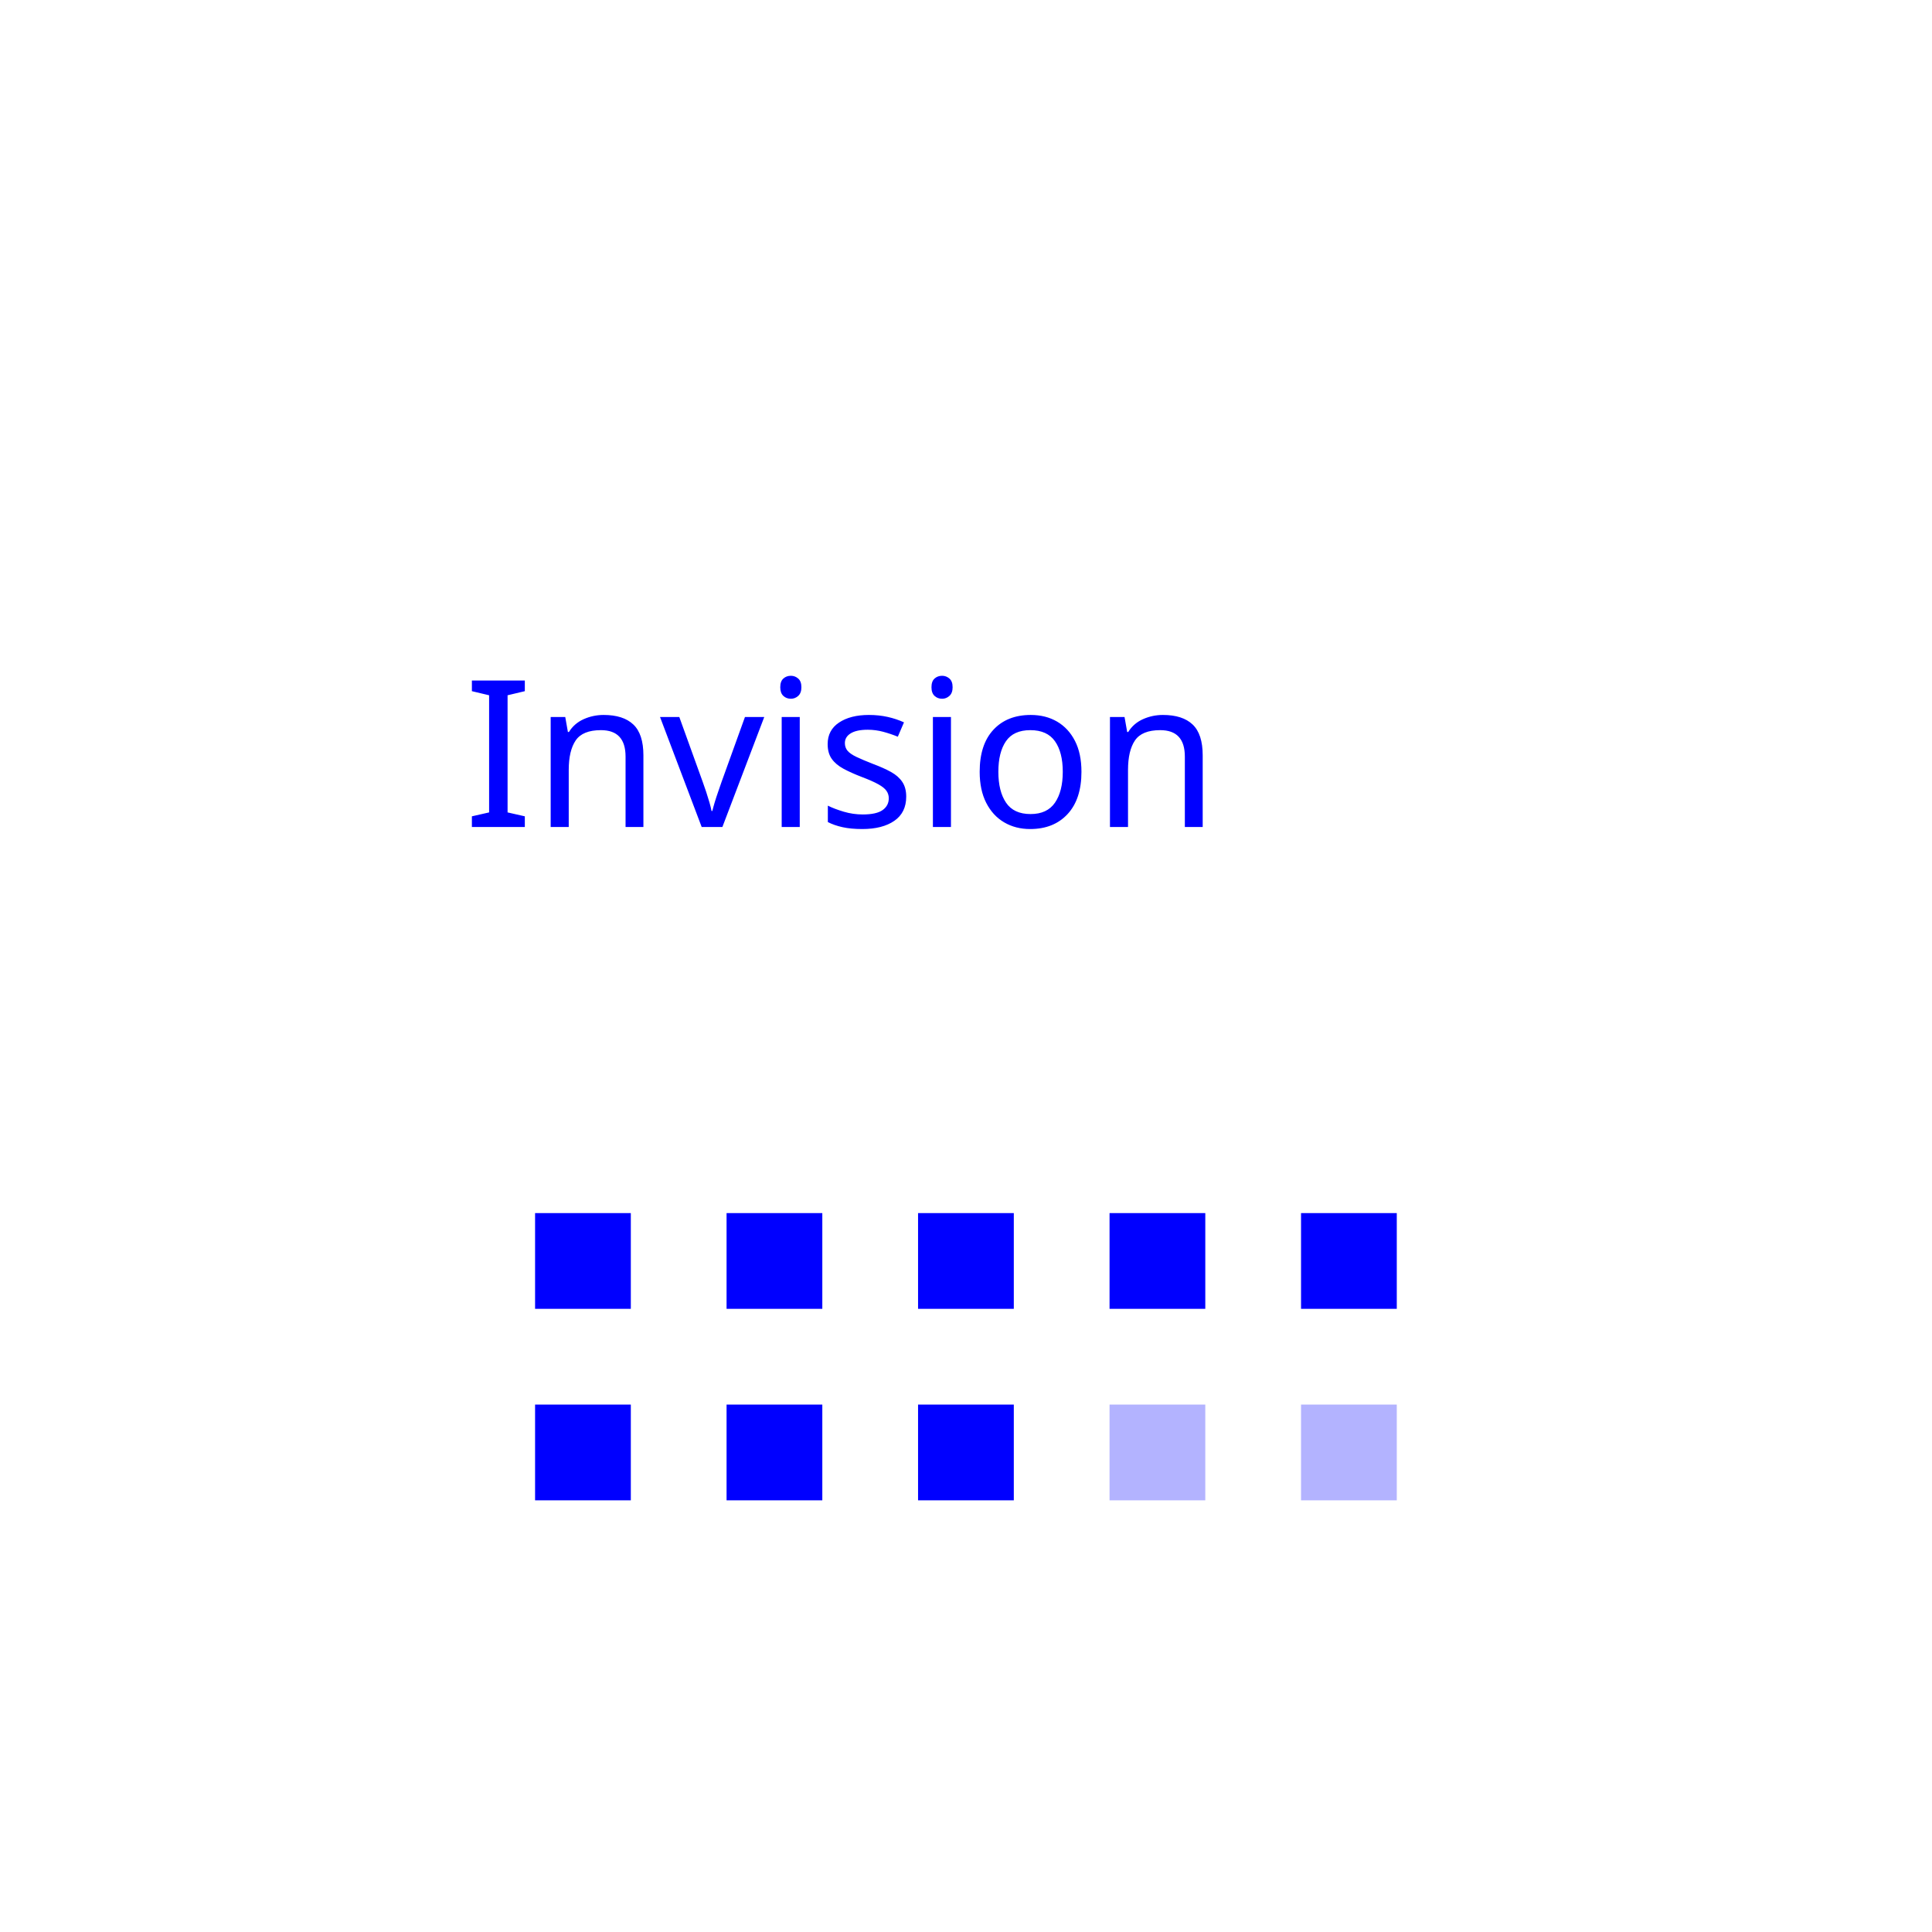
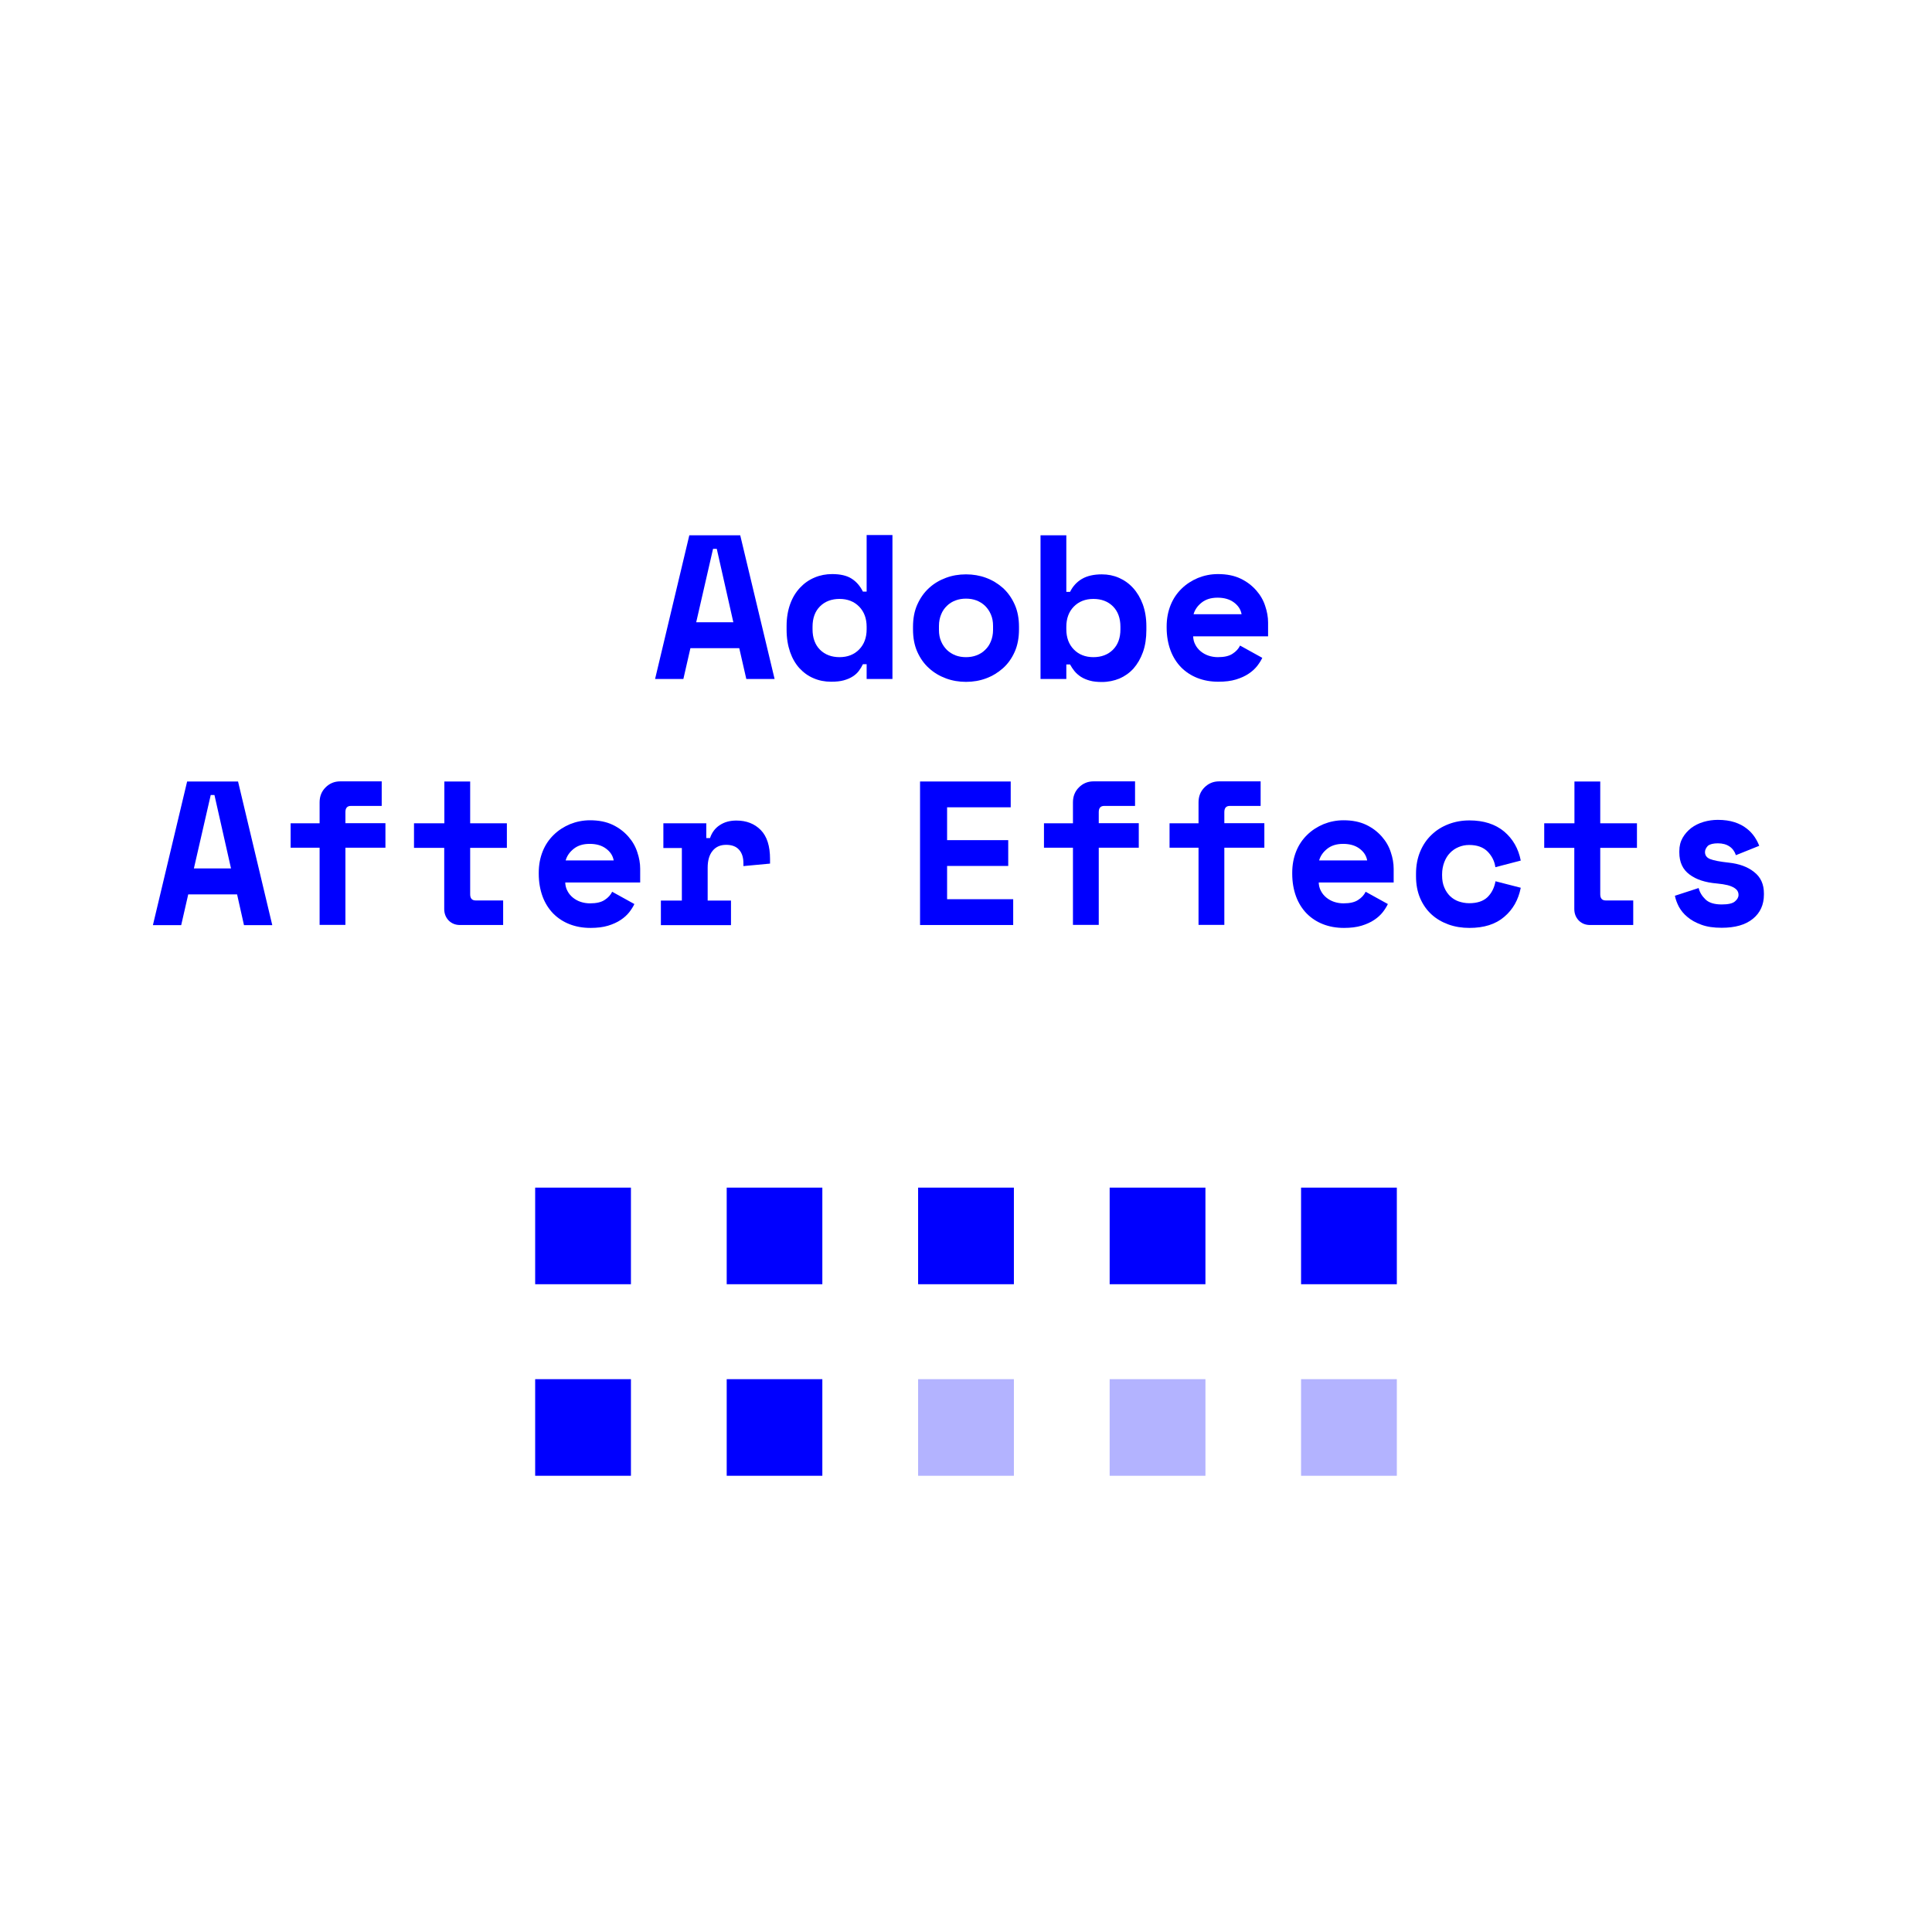
- <svg xmlns="http://www.w3.org/2000/svg" version="1.1" id="Layer_1" x="0px" y="0px" viewBox="7013.3 276.3 1412.5 1412.5" enable-background="new 7013.3 276.3 1412.5 1412.5" xml:space="preserve">
+ <svg xmlns="http://www.w3.org/2000/svg" version="1.1" id="Layer_1" x="0px" y="0px" viewBox="0 0 1400 1400" enable-background="new 0 0 1400 1400" xml:space="preserve">
  <g>
-     <line fill="none" stroke="#0000FF" stroke-width="70" stroke-miterlimit="10" x1="7404.5" y1="1198.2" x2="7474.5" y2="1198.2" />
-     <line fill="none" stroke="#0000FF" stroke-width="70" stroke-miterlimit="10" x1="7544.5" y1="1198.2" x2="7614.5" y2="1198.2" />
-     <line fill="none" stroke="#0000FF" stroke-width="70" stroke-miterlimit="10" x1="7684.5" y1="1198.2" x2="7754.5" y2="1198.2" />
-     <line fill="none" stroke="#0000FF" stroke-width="70" stroke-miterlimit="10" x1="7824.5" y1="1198.2" x2="7894.5" y2="1198.2" />
-     <line fill="none" stroke="#0000FF" stroke-width="70" stroke-miterlimit="10" x1="7964.5" y1="1198.2" x2="8034.5" y2="1198.2" />
-     <line fill="none" stroke="#0000FF" stroke-width="70" stroke-miterlimit="10" x1="7404.5" y1="1338.2" x2="7474.5" y2="1338.2" />
-     <line fill="none" stroke="#0000FF" stroke-width="70" stroke-miterlimit="10" x1="7544.5" y1="1338.2" x2="7614.5" y2="1338.2" />
-     <line fill="none" stroke="#0000FF" stroke-width="70" stroke-miterlimit="10" x1="7684.5" y1="1338.2" x2="7754.5" y2="1338.2" />
-     <line opacity="0.3" fill="none" stroke="#0000FF" stroke-width="70" stroke-miterlimit="10" enable-background="new    " x1="7824.5" y1="1338.2" x2="7894.5" y2="1338.2" />
-     <line opacity="0.3" fill="none" stroke="#0000FF" stroke-width="70" stroke-miterlimit="10" enable-background="new    " x1="7964.5" y1="1338.2" x2="8034.5" y2="1338.2" />
+     <line fill="none" stroke="#0000FF" stroke-width="70" stroke-miterlimit="10" x1="387.8" y1="895.6" x2="457.2" y2="895.6" />
+     <line fill="none" stroke="#0000FF" stroke-width="70" stroke-miterlimit="10" x1="526.6" y1="895.6" x2="595.9" y2="895.6" />
+     <line fill="none" stroke="#0000FF" stroke-width="70" stroke-miterlimit="10" x1="665.3" y1="895.6" x2="734.7" y2="895.6" />
+     <line fill="none" stroke="#0000FF" stroke-width="70" stroke-miterlimit="10" x1="804.1" y1="895.6" x2="873.5" y2="895.6" />
+     <line fill="none" stroke="#0000FF" stroke-width="70" stroke-miterlimit="10" x1="942.8" y1="895.6" x2="1012.2" y2="895.6" />
+     <line fill="none" stroke="#0000FF" stroke-width="70" stroke-miterlimit="10" x1="387.8" y1="1034.4" x2="457.2" y2="1034.4" />
+     <line fill="none" stroke="#0000FF" stroke-width="70" stroke-miterlimit="10" x1="526.6" y1="1034.4" x2="595.9" y2="1034.4" />
+     <line opacity="0.3" fill="none" stroke="#0000FF" stroke-width="70" stroke-miterlimit="10" enable-background="new    " x1="665.3" y1="1034.4" x2="734.7" y2="1034.4" />
+     <line opacity="0.3" fill="none" stroke="#0000FF" stroke-width="70" stroke-miterlimit="10" enable-background="new    " x1="804.1" y1="1034.4" x2="873.5" y2="1034.4" />
+     <line opacity="0.3" fill="none" stroke="#0000FF" stroke-width="70" stroke-miterlimit="10" enable-background="new    " x1="942.8" y1="1034.4" x2="1012.2" y2="1034.4" />
  </g>
-   <text transform="matrix(1 0 0 1 7352.301 880.9156)" fill="#0000FF" font-family="'SpaceMono-Bold'" font-size="150">Invision</text>
+   <g enable-background="new    ">
+     <path fill="#0000FF" d="M535.7,469.7h-35.4l-5.1,22.3h-20.5l24.8-104.1h36.9L561.3,492h-20.5L535.7,469.7z M504.5,450.9h26.9   l-12-53.2h-2.7L504.5,450.9z" />
+     <path fill="#0000FF" d="M628,481.3h-2.7c-0.8,1.7-1.8,3.3-2.9,4.8c-1.1,1.5-2.6,2.9-4.5,4.1c-1.8,1.2-4,2.1-6.5,2.8   c-2.5,0.7-5.6,1-9.1,1c-4.6,0-8.8-0.8-12.7-2.5c-3.9-1.6-7.3-4.1-10.3-7.3c-2.9-3.2-5.2-7.2-6.8-11.8c-1.6-4.7-2.5-10-2.5-16.1   v-2.7c0-5.9,0.9-11.2,2.6-15.9c1.7-4.7,4.1-8.6,7.1-11.8c3-3.2,6.5-5.7,10.6-7.4c4-1.7,8.3-2.5,12.7-2.5c5.9,0,10.7,1.1,14.1,3.3   c3.5,2.2,6.2,5.4,8.2,9.4h2.7v-41h18.7V492H628V481.3z M608.4,476.2c5.8,0,10.6-1.9,14.2-5.6c3.6-3.7,5.4-8.6,5.4-14.6v-1.8   c0-6-1.8-10.9-5.4-14.6c-3.6-3.7-8.4-5.6-14.2-5.6c-5.8,0-10.6,1.8-14.2,5.4c-3.6,3.6-5.4,8.5-5.4,14.8v1.8   c0,6.2,1.8,11.2,5.4,14.8C597.8,474.4,602.6,476.2,608.4,476.2z" />
+     <path fill="#0000FF" d="M738.4,456c0,6.1-1,11.6-3.1,16.3c-2.1,4.7-4.9,8.7-8.5,11.9c-3.6,3.2-7.7,5.7-12.3,7.4   c-4.6,1.7-9.4,2.5-14.5,2.5c-5.1,0-9.9-0.8-14.5-2.5c-4.6-1.7-8.7-4.1-12.3-7.4c-3.6-3.2-6.4-7.2-8.5-11.9   c-2.1-4.7-3.1-10.1-3.1-16.3v-1.8c0-6,1-11.4,3.1-16.1c2.1-4.7,4.9-8.7,8.5-12c3.6-3.3,7.7-5.7,12.3-7.4c4.6-1.7,9.4-2.5,14.5-2.5   c5.1,0,9.9,0.8,14.5,2.5c4.6,1.7,8.7,4.2,12.3,7.4c3.6,3.3,6.4,7.3,8.5,12c2.1,4.7,3.1,10.1,3.1,16.1V456z M700,476.2   c2.7,0,5.2-0.4,7.6-1.3c2.4-0.9,4.5-2.2,6.2-3.9c1.8-1.7,3.2-3.7,4.2-6.2c1-2.4,1.6-5.2,1.6-8.3v-3c0-3.1-0.5-5.8-1.6-8.3   c-1-2.4-2.5-4.5-4.2-6.2c-1.8-1.7-3.9-3-6.2-3.9c-2.4-0.9-4.9-1.3-7.6-1.3c-2.7,0-5.2,0.4-7.6,1.3c-2.4,0.9-4.5,2.2-6.2,3.9   c-1.8,1.7-3.2,3.7-4.2,6.2c-1,2.4-1.6,5.2-1.6,8.3v3c0,3.1,0.5,5.8,1.6,8.3c1,2.4,2.5,4.5,4.2,6.2c1.8,1.7,3.9,3,6.2,3.9   C694.8,475.8,697.3,476.2,700,476.2z" />
+     <path fill="#0000FF" d="M772.7,492H754V387.9h18.7v41h2.7c2-4.1,4.9-7.2,8.6-9.4c3.8-2.2,8.6-3.3,14.4-3.3c4.4,0,8.5,0.8,12.4,2.5   c3.9,1.7,7.3,4.1,10.3,7.4c2.9,3.2,5.3,7.2,7,11.8c1.7,4.7,2.6,10,2.6,15.9v2.7c0,6-0.8,11.4-2.5,16.1c-1.7,4.7-4,8.6-6.8,11.8   c-2.9,3.2-6.3,5.6-10.2,7.3c-3.9,1.6-8.2,2.5-12.7,2.5c-3.4,0-6.3-0.3-8.8-1c-2.5-0.7-4.6-1.6-6.5-2.8c-1.8-1.2-3.4-2.6-4.6-4.1   c-1.2-1.5-2.3-3.1-3.2-4.8h-2.7V492z M792.3,476.2c5.8,0,10.6-1.8,14.2-5.4c3.6-3.6,5.4-8.5,5.4-14.8v-1.8c0-6.2-1.8-11.2-5.4-14.8   c-3.6-3.6-8.4-5.4-14.2-5.4c-5.8,0-10.6,1.9-14.2,5.6c-3.6,3.7-5.4,8.6-5.4,14.6v1.8c0,6,1.8,10.9,5.4,14.6   C781.7,474.3,786.5,476.2,792.3,476.2z" />
+     <path fill="#0000FF" d="M864.6,461.2c0.1,2.2,0.6,4.2,1.6,6c0.9,1.8,2.2,3.4,3.9,4.8c1.6,1.3,3.5,2.4,5.6,3.1   c2.1,0.7,4.4,1.1,6.8,1.1c4.7,0,8.2-0.8,10.7-2.5c2.5-1.6,4.3-3.6,5.4-5.9l16.1,8.9c-0.9,1.9-2.1,3.8-3.7,5.9   c-1.6,2-3.6,3.9-6.2,5.6c-2.5,1.7-5.6,3.1-9.2,4.2c-3.6,1.1-7.9,1.6-12.7,1.6c-5.6,0-10.6-0.9-15.2-2.7c-4.6-1.8-8.5-4.4-11.8-7.7   c-3.3-3.4-5.9-7.5-7.7-12.3c-1.8-4.9-2.8-10.4-2.8-16.5v-0.9c0-5.6,1-10.8,2.9-15.5c1.9-4.7,4.6-8.6,8-11.9   c3.4-3.3,7.3-5.8,11.8-7.7c4.5-1.8,9.3-2.8,14.5-2.8c6.3,0,11.8,1.1,16.4,3.3c4.6,2.2,8.3,5.1,11.3,8.5c3,3.4,5.2,7.2,6.5,11.3   c1.4,4.1,2.1,8.1,2.1,12v10H864.6z M882.3,433.1c-4.8,0-8.6,1.2-11.6,3.6c-3,2.4-4.9,5.2-5.8,8.4h34.8c-0.6-3.5-2.5-6.3-5.6-8.6   C891,434.2,887,433.1,882.3,433.1z" />
+   </g>
+   <g enable-background="new    ">
+     <path fill="#0000FF" d="M171.8,648.1h-35.4l-5.1,22.3h-20.5l24.8-104.1h36.9l24.8,104.1h-20.5L171.8,648.1z M140.5,629.3h26.9   l-12-53.2h-2.7L140.5,629.3z" />
+     <path fill="#0000FF" d="M210.6,596.6h21v-15.2c0-4.3,1.4-7.9,4.3-10.8c2.9-2.9,6.4-4.4,10.7-4.4h30v17.8h-22.3c-2.7,0-4,1.5-4,4.5   v8h29v17.8h-29v55.9h-18.7v-55.9h-21V596.6z" />
+     <path fill="#0000FF" d="M300.1,596.6h21.9v-30.3h18.7v30.3h26.6v17.8h-26.6v33.6c0,3,1.3,4.5,4,4.5h19.9v17.8h-31.2   c-3.4,0-6.1-1.1-8.3-3.3c-2.1-2.2-3.2-5-3.2-8.3v-44.3h-21.9V596.6z" />
+     <path fill="#0000FF" d="M409.6,639.6c0.1,2.2,0.6,4.2,1.6,6c0.9,1.8,2.2,3.4,3.9,4.8c1.6,1.3,3.5,2.4,5.6,3.1   c2.1,0.7,4.4,1.1,6.8,1.1c4.7,0,8.2-0.8,10.7-2.5c2.5-1.6,4.3-3.6,5.4-5.9l16.1,8.9c-0.9,1.9-2.1,3.8-3.7,5.9   c-1.6,2-3.6,3.9-6.2,5.6c-2.5,1.7-5.6,3.1-9.2,4.2c-3.6,1.1-7.9,1.6-12.7,1.6c-5.6,0-10.6-0.9-15.2-2.7c-4.6-1.8-8.5-4.4-11.8-7.7   c-3.3-3.4-5.9-7.5-7.7-12.3c-1.8-4.9-2.8-10.4-2.8-16.5v-0.9c0-5.6,1-10.8,2.9-15.5c1.9-4.7,4.6-8.6,8-11.9   c3.4-3.3,7.3-5.8,11.8-7.7c4.5-1.8,9.3-2.8,14.5-2.8c6.3,0,11.8,1.1,16.4,3.3c4.6,2.2,8.3,5.1,11.3,8.5c3,3.4,5.2,7.2,6.5,11.3   c1.4,4.1,2.1,8.1,2.1,12v10H409.6z M427.3,611.5c-4.8,0-8.6,1.2-11.6,3.6c-3,2.4-4.9,5.2-5.8,8.4h34.8c-0.6-3.5-2.5-6.3-5.6-8.6   C436,612.6,432.1,611.5,427.3,611.5z" />
+     <path fill="#0000FF" d="M480.6,596.6h31.2v10.7h2.7c1.4-4.1,3.7-7.2,7.1-9.4c3.3-2.2,7.3-3.3,12-3.3c7.3,0,13.2,2.3,17.7,6.9   c4.5,4.6,6.7,11.6,6.7,21v3.3l-19.3,1.8v-2.1c0-4.1-1-7.3-3.1-9.7c-2.1-2.4-5.2-3.6-9.4-3.6c-4.2,0-7.4,1.4-9.8,4.3   c-2.4,2.9-3.6,7-3.6,12.3v23.8h16.9v17.8h-50.8v-17.8h15.2v-38.1h-13.4V596.6z" />
+     <path fill="#0000FF" d="M666.7,566.3h65.7V585h-46.1v23.8h44.3v18.7h-44.3v24.1h47.9v18.7h-67.5V566.3z" />
+     <path fill="#0000FF" d="M756.5,596.6h21v-15.2c0-4.3,1.4-7.9,4.3-10.8c2.9-2.9,6.4-4.4,10.7-4.4h30v17.8h-22.3c-2.7,0-4,1.5-4,4.5   v8h29v17.8h-29v55.9h-18.7v-55.9h-21V596.6z" />
+     <path fill="#0000FF" d="M847.5,596.6h21v-15.2c0-4.3,1.4-7.9,4.3-10.8c2.9-2.9,6.4-4.4,10.7-4.4h30v17.8h-22.3c-2.7,0-4,1.5-4,4.5   v8h29v17.8h-29v55.9h-18.7v-55.9h-21V596.6z" />
+     <path fill="#0000FF" d="M955.6,639.6c0.1,2.2,0.6,4.2,1.6,6c0.9,1.8,2.2,3.4,3.9,4.8c1.6,1.3,3.5,2.4,5.6,3.1   c2.1,0.7,4.4,1.1,6.8,1.1c4.7,0,8.2-0.8,10.7-2.5c2.5-1.6,4.3-3.6,5.4-5.9l16.1,8.9c-0.9,1.9-2.1,3.8-3.7,5.9   c-1.6,2-3.6,3.9-6.2,5.6c-2.5,1.7-5.6,3.1-9.2,4.2c-3.6,1.1-7.9,1.6-12.7,1.6c-5.6,0-10.6-0.9-15.2-2.7c-4.6-1.8-8.5-4.4-11.8-7.7   c-3.3-3.4-5.9-7.5-7.7-12.3c-1.8-4.9-2.8-10.4-2.8-16.5v-0.9c0-5.6,1-10.8,2.9-15.5c1.9-4.7,4.6-8.6,8-11.9   c3.4-3.3,7.3-5.8,11.8-7.7c4.5-1.8,9.3-2.8,14.5-2.8c6.3,0,11.8,1.1,16.4,3.3c4.6,2.2,8.3,5.1,11.3,8.5c3,3.4,5.2,7.2,6.5,11.3   c1.4,4.1,2.1,8.1,2.1,12v10H955.6z M973.3,611.5c-4.8,0-8.6,1.2-11.6,3.6c-3,2.4-4.9,5.2-5.8,8.4h34.8c-0.6-3.5-2.5-6.3-5.6-8.6   C982,612.6,978,611.5,973.3,611.5z" />
+     <path fill="#0000FF" d="M1102,643.3c-1.7,8.7-5.7,15.8-12,21.1c-6.3,5.4-14.7,8-25.2,8c-5.5,0-10.5-0.8-15.2-2.5   c-4.7-1.7-8.8-4.1-12.3-7.3c-3.5-3.2-6.2-7.1-8.2-11.7c-2-4.7-3-10-3-15.9v-1.8c0-5.9,1-11.3,3-16.1c2-4.8,4.7-8.8,8.3-12.2   c3.5-3.4,7.6-5.9,12.3-7.7c4.7-1.8,9.7-2.7,15.1-2.7c10.3,0,18.7,2.7,25.1,8c6.4,5.4,10.4,12.4,12.1,21.1l-18.4,4.8   c-0.6-4.4-2.5-8.1-5.6-11.3c-3.2-3.2-7.6-4.8-13.4-4.8c-2.7,0-5.2,0.5-7.6,1.5c-2.4,1-4.5,2.4-6.2,4.2c-1.8,1.8-3.2,4.1-4.2,6.7   c-1,2.6-1.6,5.6-1.6,8.8v0.9c0,3.3,0.5,6.2,1.6,8.7c1,2.5,2.5,4.6,4.2,6.3c1.8,1.7,3.9,3,6.2,3.8c2.4,0.8,4.9,1.3,7.6,1.3   c5.7,0,10.1-1.4,13.2-4.3c3-2.9,5-6.7,5.9-11.6L1102,643.3z" />
+     <path fill="#0000FF" d="M1119,596.6h21.9v-30.3h18.7v30.3h26.6v17.8h-26.6v33.6c0,3,1.3,4.5,4,4.5h19.9v17.8h-31.2   c-3.4,0-6.1-1.1-8.3-3.3c-2.1-2.2-3.2-5-3.2-8.3v-44.3H1119V596.6z" />
+     <path fill="#0000FF" d="M1235.5,617.4c0,2.4,1.2,4.1,3.7,5.1c2.5,1,7,1.9,13.5,2.6c7.5,0.8,13.7,3,18.4,6.8   c4.8,3.7,7.1,8.9,7.1,15.5v0.9c0,7.3-2.7,13.2-8,17.5c-5.4,4.4-12.9,6.5-22.6,6.5c-5.8,0-10.7-0.7-14.7-2.2   c-4.1-1.5-7.4-3.3-10.1-5.6c-2.7-2.2-4.7-4.7-6.2-7.4c-1.4-2.7-2.4-5.4-2.9-8l17.2-5.6c0.8,3.2,2.5,5.9,5,8.3s6.4,3.6,11.7,3.6   c4.7,0,7.9-0.7,9.6-2.2c1.7-1.4,2.6-3,2.6-4.7c0-1-0.2-1.9-0.7-2.8c-0.4-0.8-1.3-1.6-2.5-2.4c-1.2-0.7-2.8-1.4-4.8-1.9   c-2-0.5-4.6-0.9-7.7-1.2c-8.3-0.7-14.9-2.8-19.8-6.5c-4.9-3.6-7.4-8.9-7.4-16v-0.9c0-3.7,0.8-6.9,2.4-9.7c1.6-2.8,3.7-5.1,6.2-7.1   c2.6-1.9,5.5-3.4,8.9-4.4c3.4-1,6.8-1.5,10.4-1.5c4.7,0,8.7,0.6,12.1,1.7c3.4,1.1,6.3,2.6,8.7,4.5c2.4,1.8,4.3,3.9,5.8,6.1   c1.5,2.2,2.6,4.4,3.4,6.5l-16.9,6.8c-0.9-2.7-2.4-4.8-4.6-6.3c-2.2-1.5-5-2.3-8.5-2.3c-3.2,0-5.6,0.6-7.1,1.7   C1236.3,614.3,1235.5,615.8,1235.5,617.4z" />
+   </g>
</svg>
